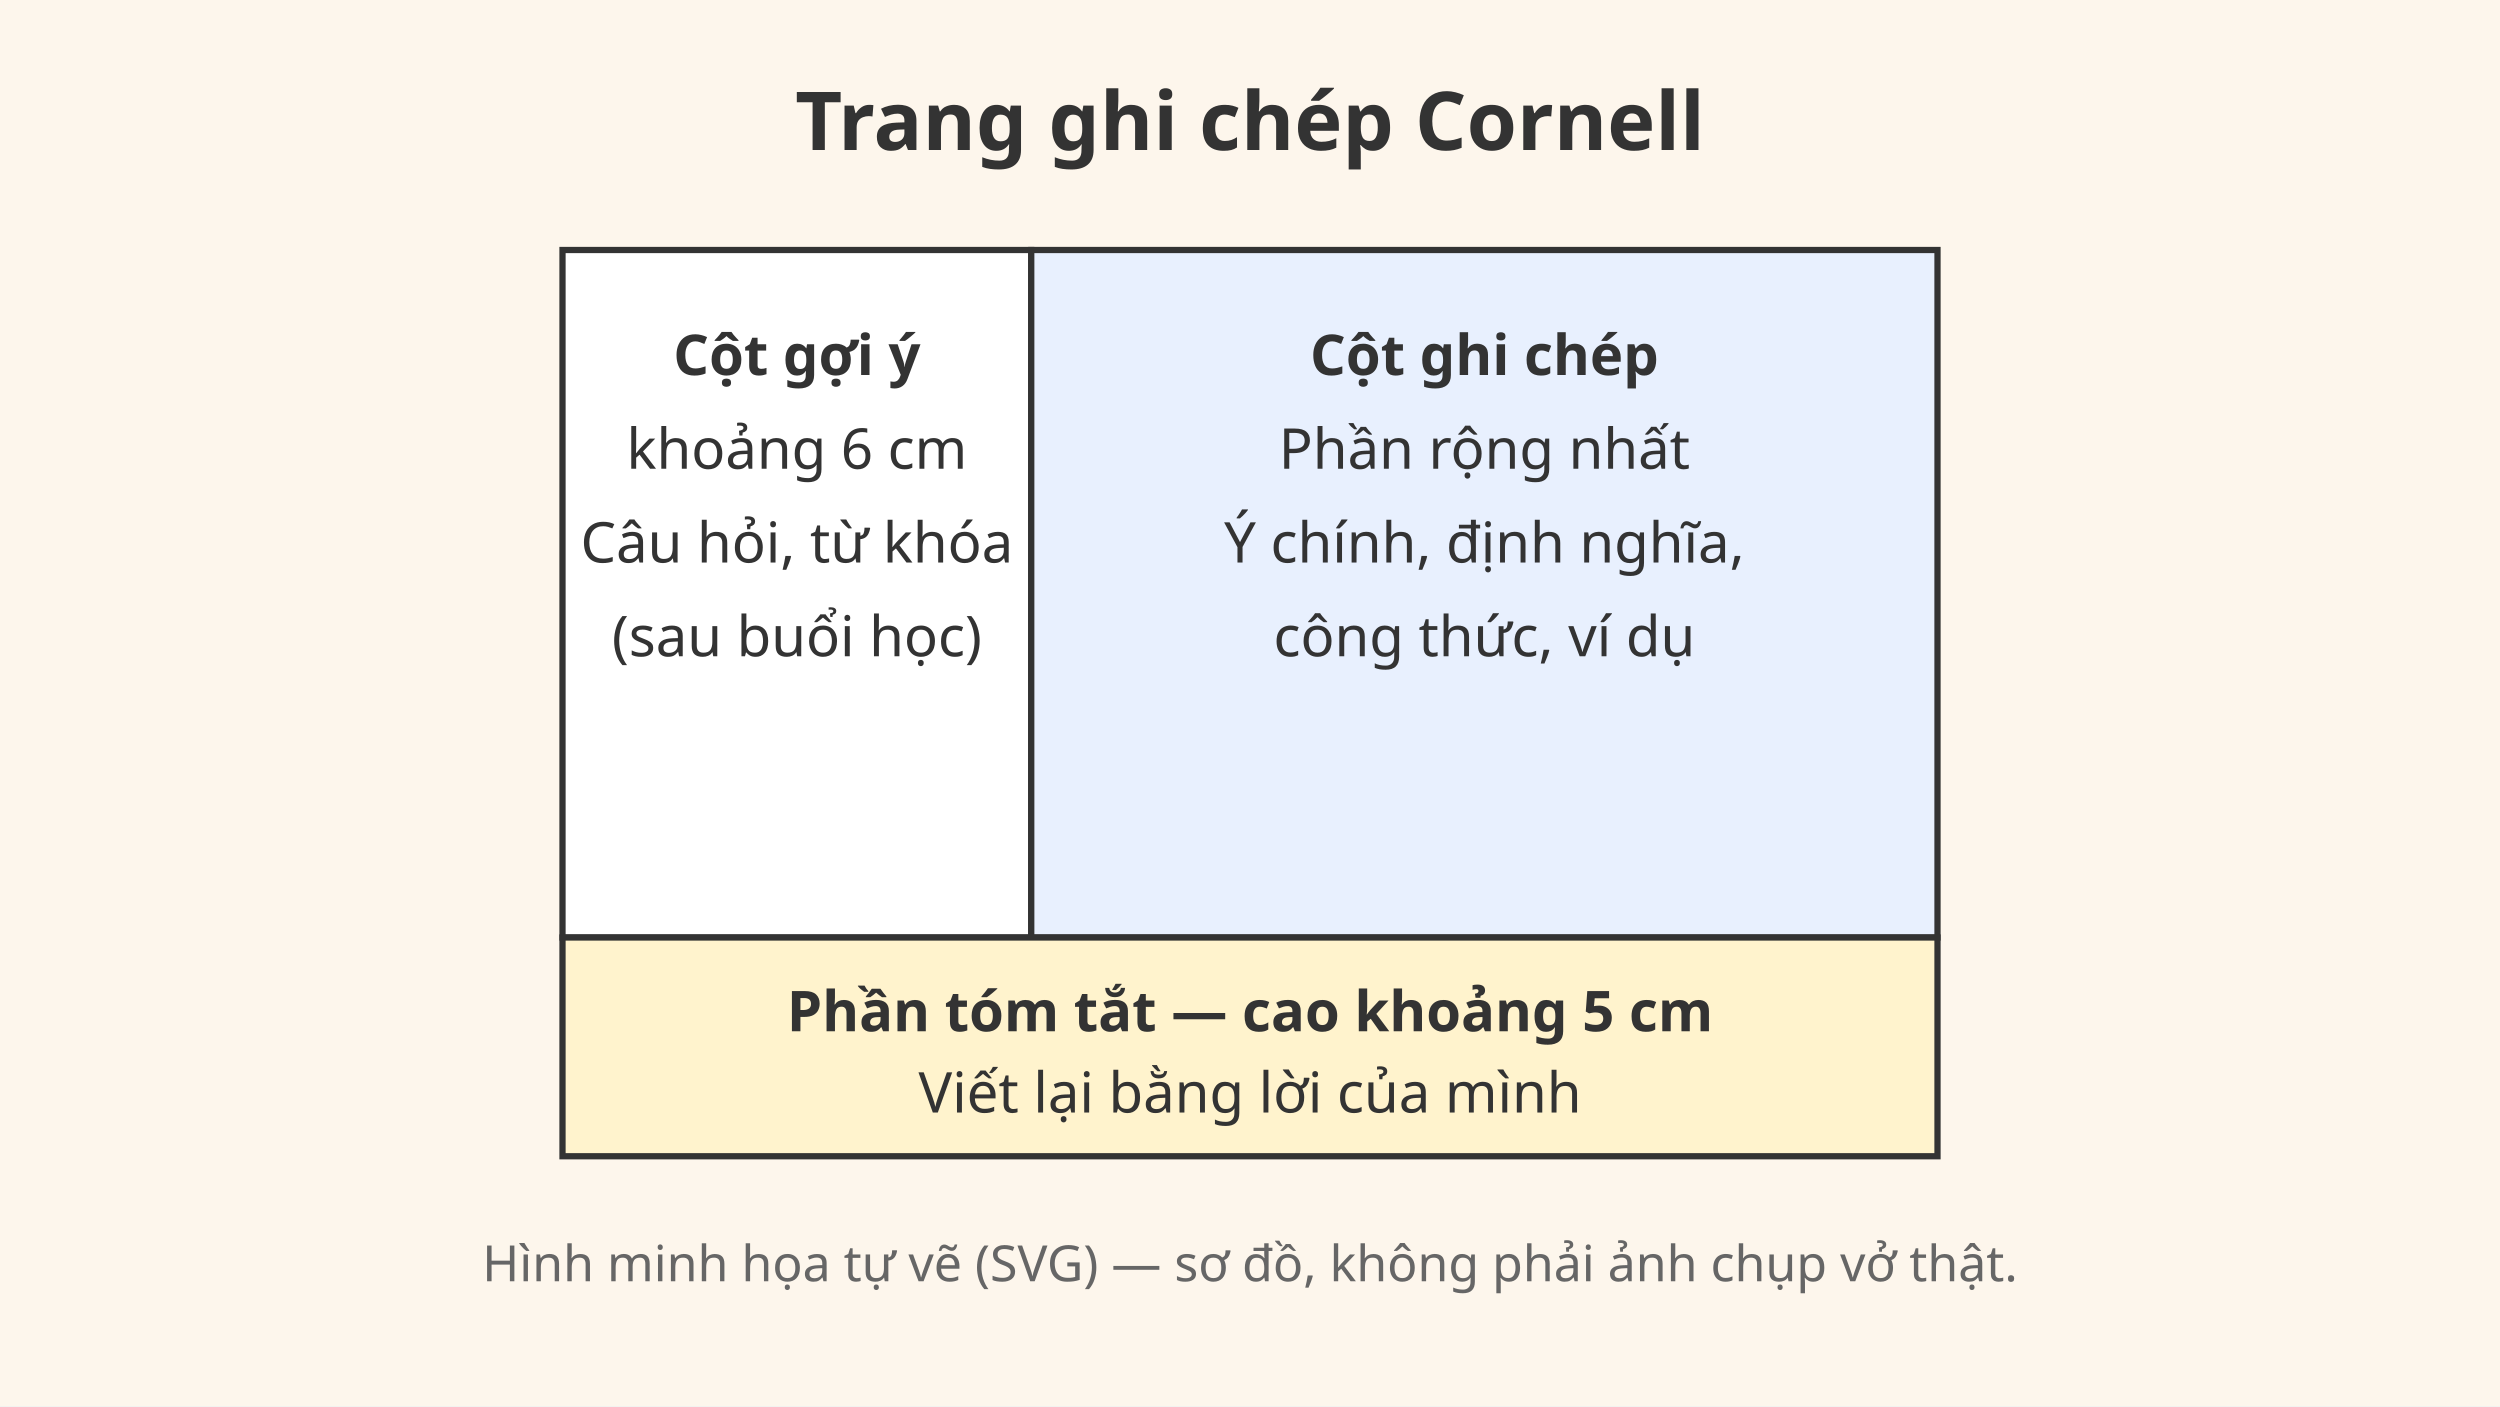
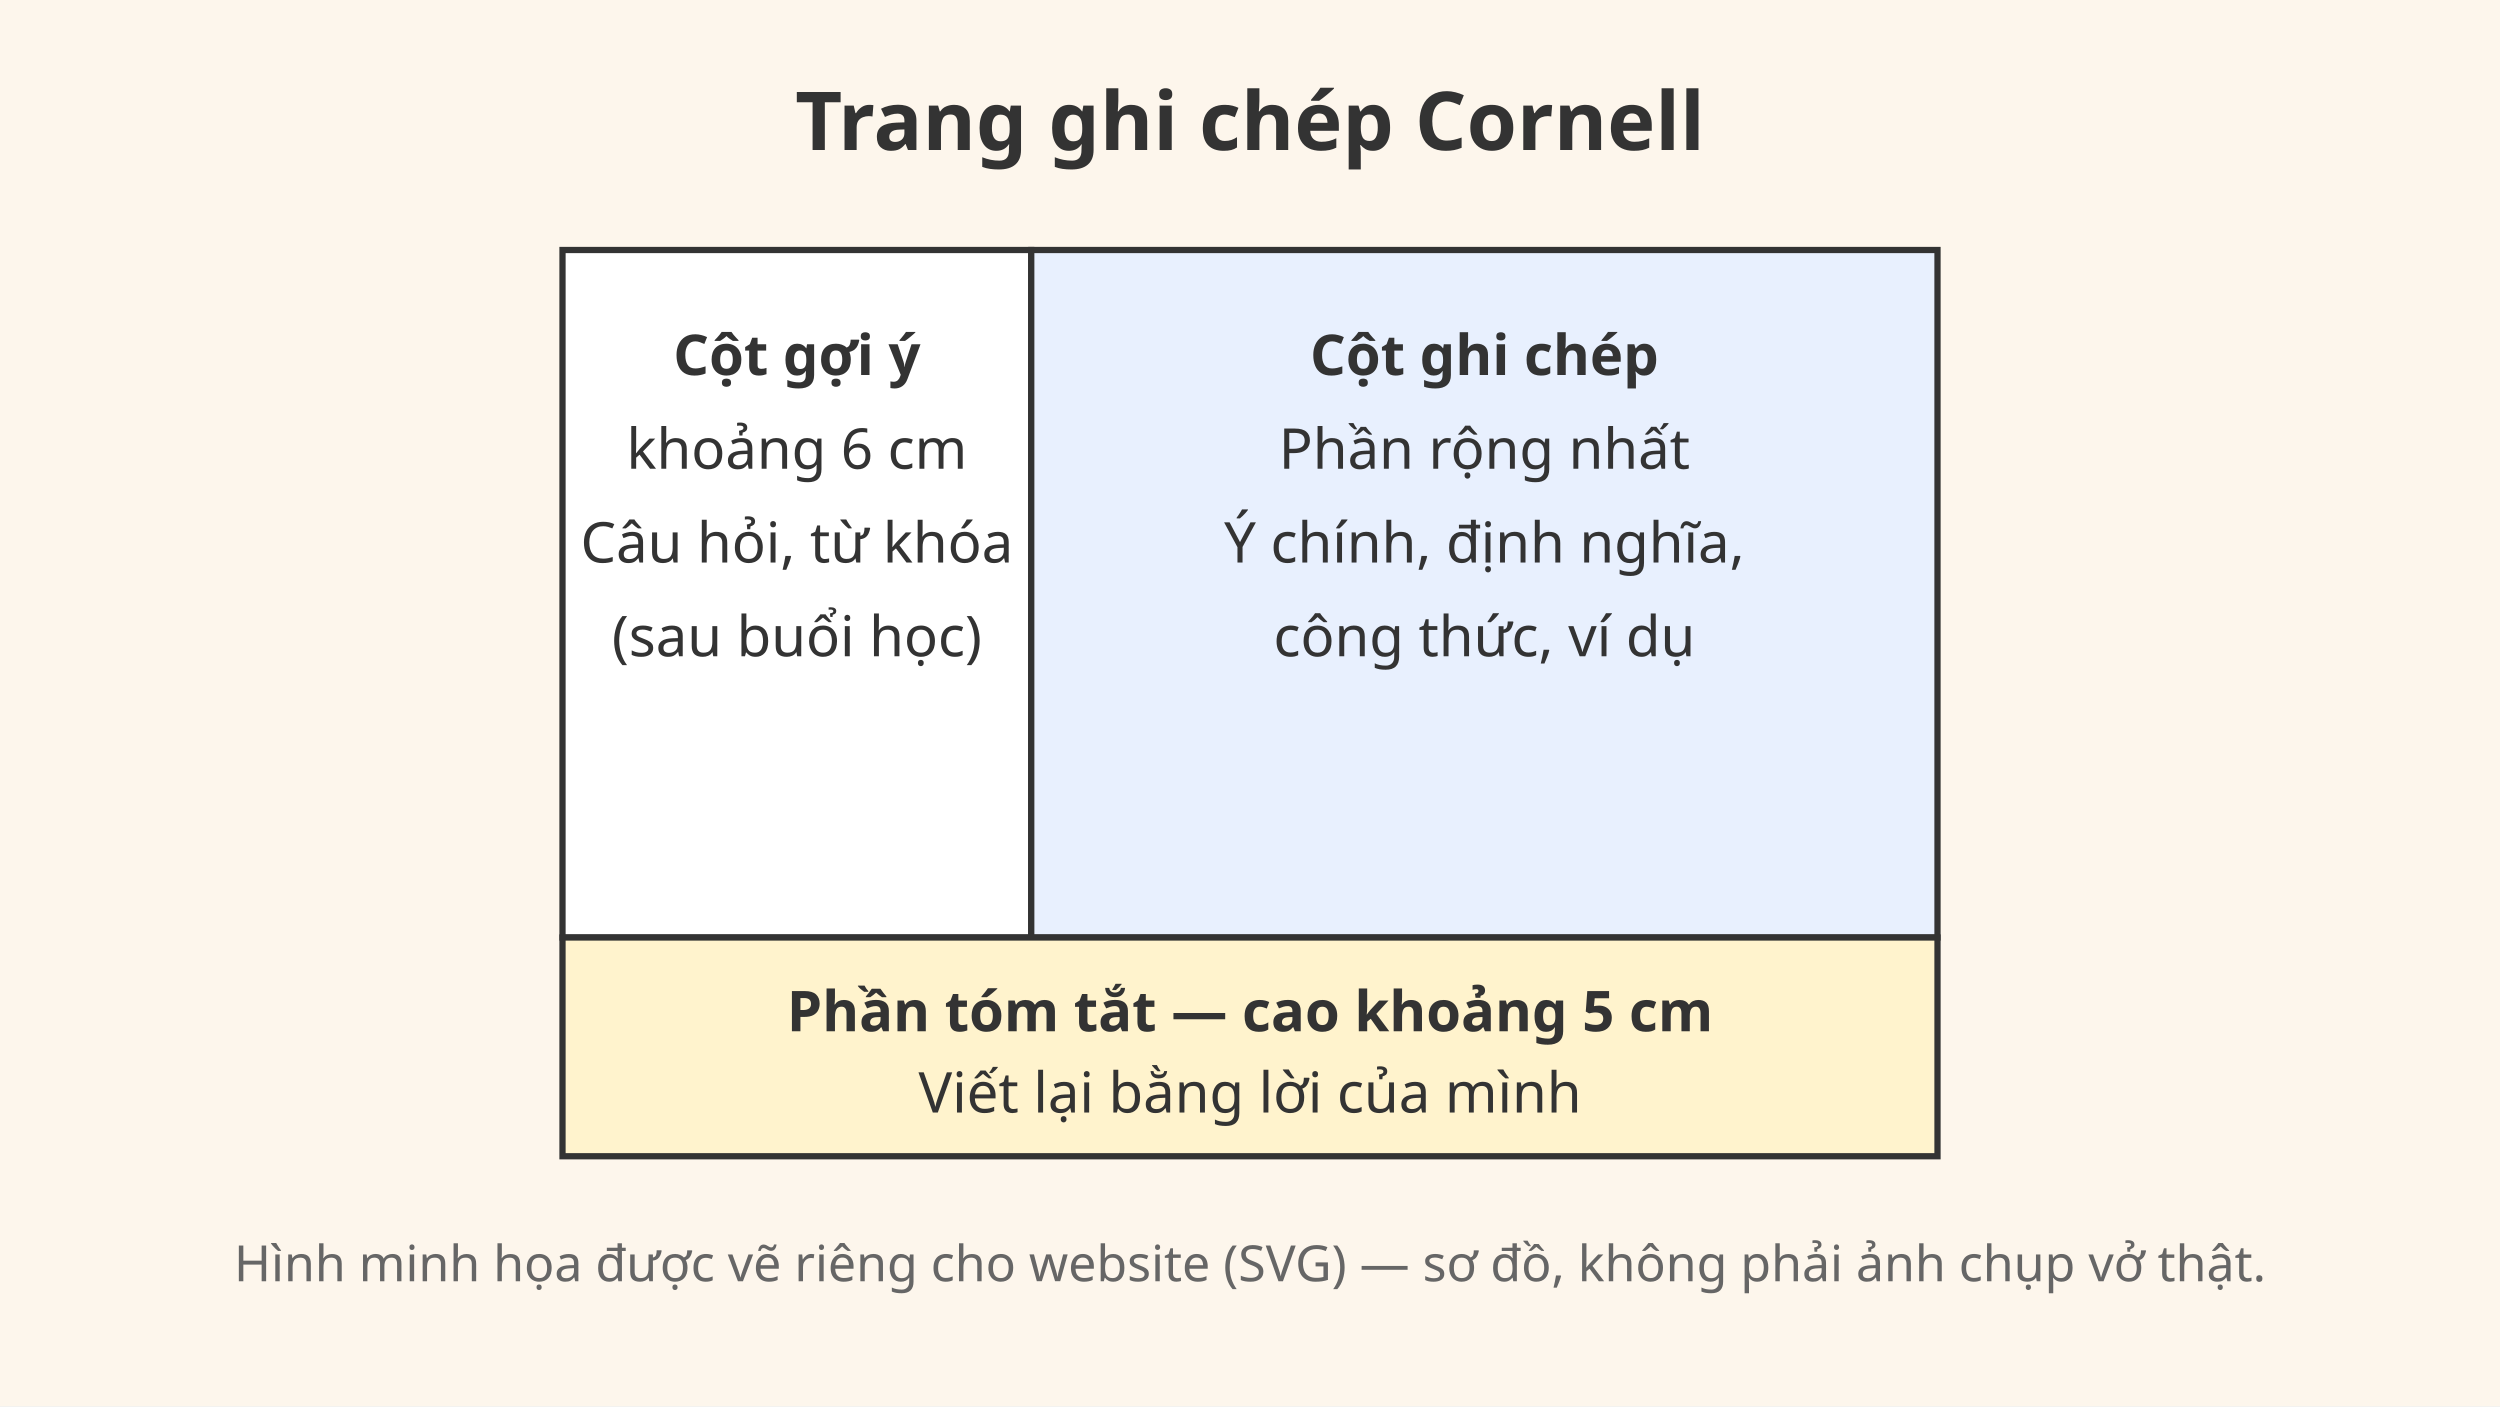
<svg xmlns="http://www.w3.org/2000/svg" width="800" height="450" viewBox="0 0 800 450" role="img" aria-label="Sơ đồ trang ghi chép Cornell: cột gợi ý hẹp bên trái khoảng 6 cm, cột ghi chép rộng bên phải, phần tóm tắt cao khoảng 5 cm ở cuối trang">
  <rect width="800" height="450" fill="#fdf6ec" />
  <text x="400" y="48" font-family="sans-serif" font-size="26" font-weight="bold" text-anchor="middle" fill="#333333">Trang ghi chép Cornell</text>
  <g font-family="sans-serif" font-size="18" text-anchor="middle">
    <rect x="180" y="80" width="150" height="220" fill="#ffffff" stroke="#333333" stroke-width="2" />
    <text x="255" y="120" fill="#333333" font-weight="bold">Cột gợi ý</text>
    <text x="255" y="150" fill="#333333">khoảng 6 cm</text>
    <text x="255" y="180" fill="#333333">Câu hỏi, từ khóa</text>
    <text x="255" y="210" fill="#333333">(sau buổi học)</text>
    <rect x="330" y="80" width="290" height="220" fill="#e8f0fe" stroke="#333333" stroke-width="2" />
    <text x="475" y="120" fill="#333333" font-weight="bold">Cột ghi chép</text>
    <text x="475" y="150" fill="#333333">Phần rộng nhất</text>
    <text x="475" y="180" fill="#333333">Ý chính, định nghĩa,</text>
    <text x="475" y="210" fill="#333333">công thức, ví dụ</text>
    <rect x="180" y="300" width="440" height="70" fill="#fff3cd" stroke="#333333" stroke-width="2" />
    <text x="400" y="330" fill="#333333" font-weight="bold">Phần tóm tắt — cao khoảng 5 cm</text>
    <text x="400" y="356" fill="#333333">Viết lại bằng lời của mình</text>
  </g>
-   <text x="400" y="410" font-family="sans-serif" font-size="16" text-anchor="middle" fill="#666666">Hình minh họa tự vẽ (SVG) — sơ đồ, không phải ảnh chụp vở thật.</text>
+   <text x="400" y="410" font-family="sans-serif" font-size="16" text-anchor="middle" fill="#666666">Hình minh họa được vẽ riêng cho website (SVG) — sơ đồ, không phải ảnh chụp vở thật.</text>
</svg>
